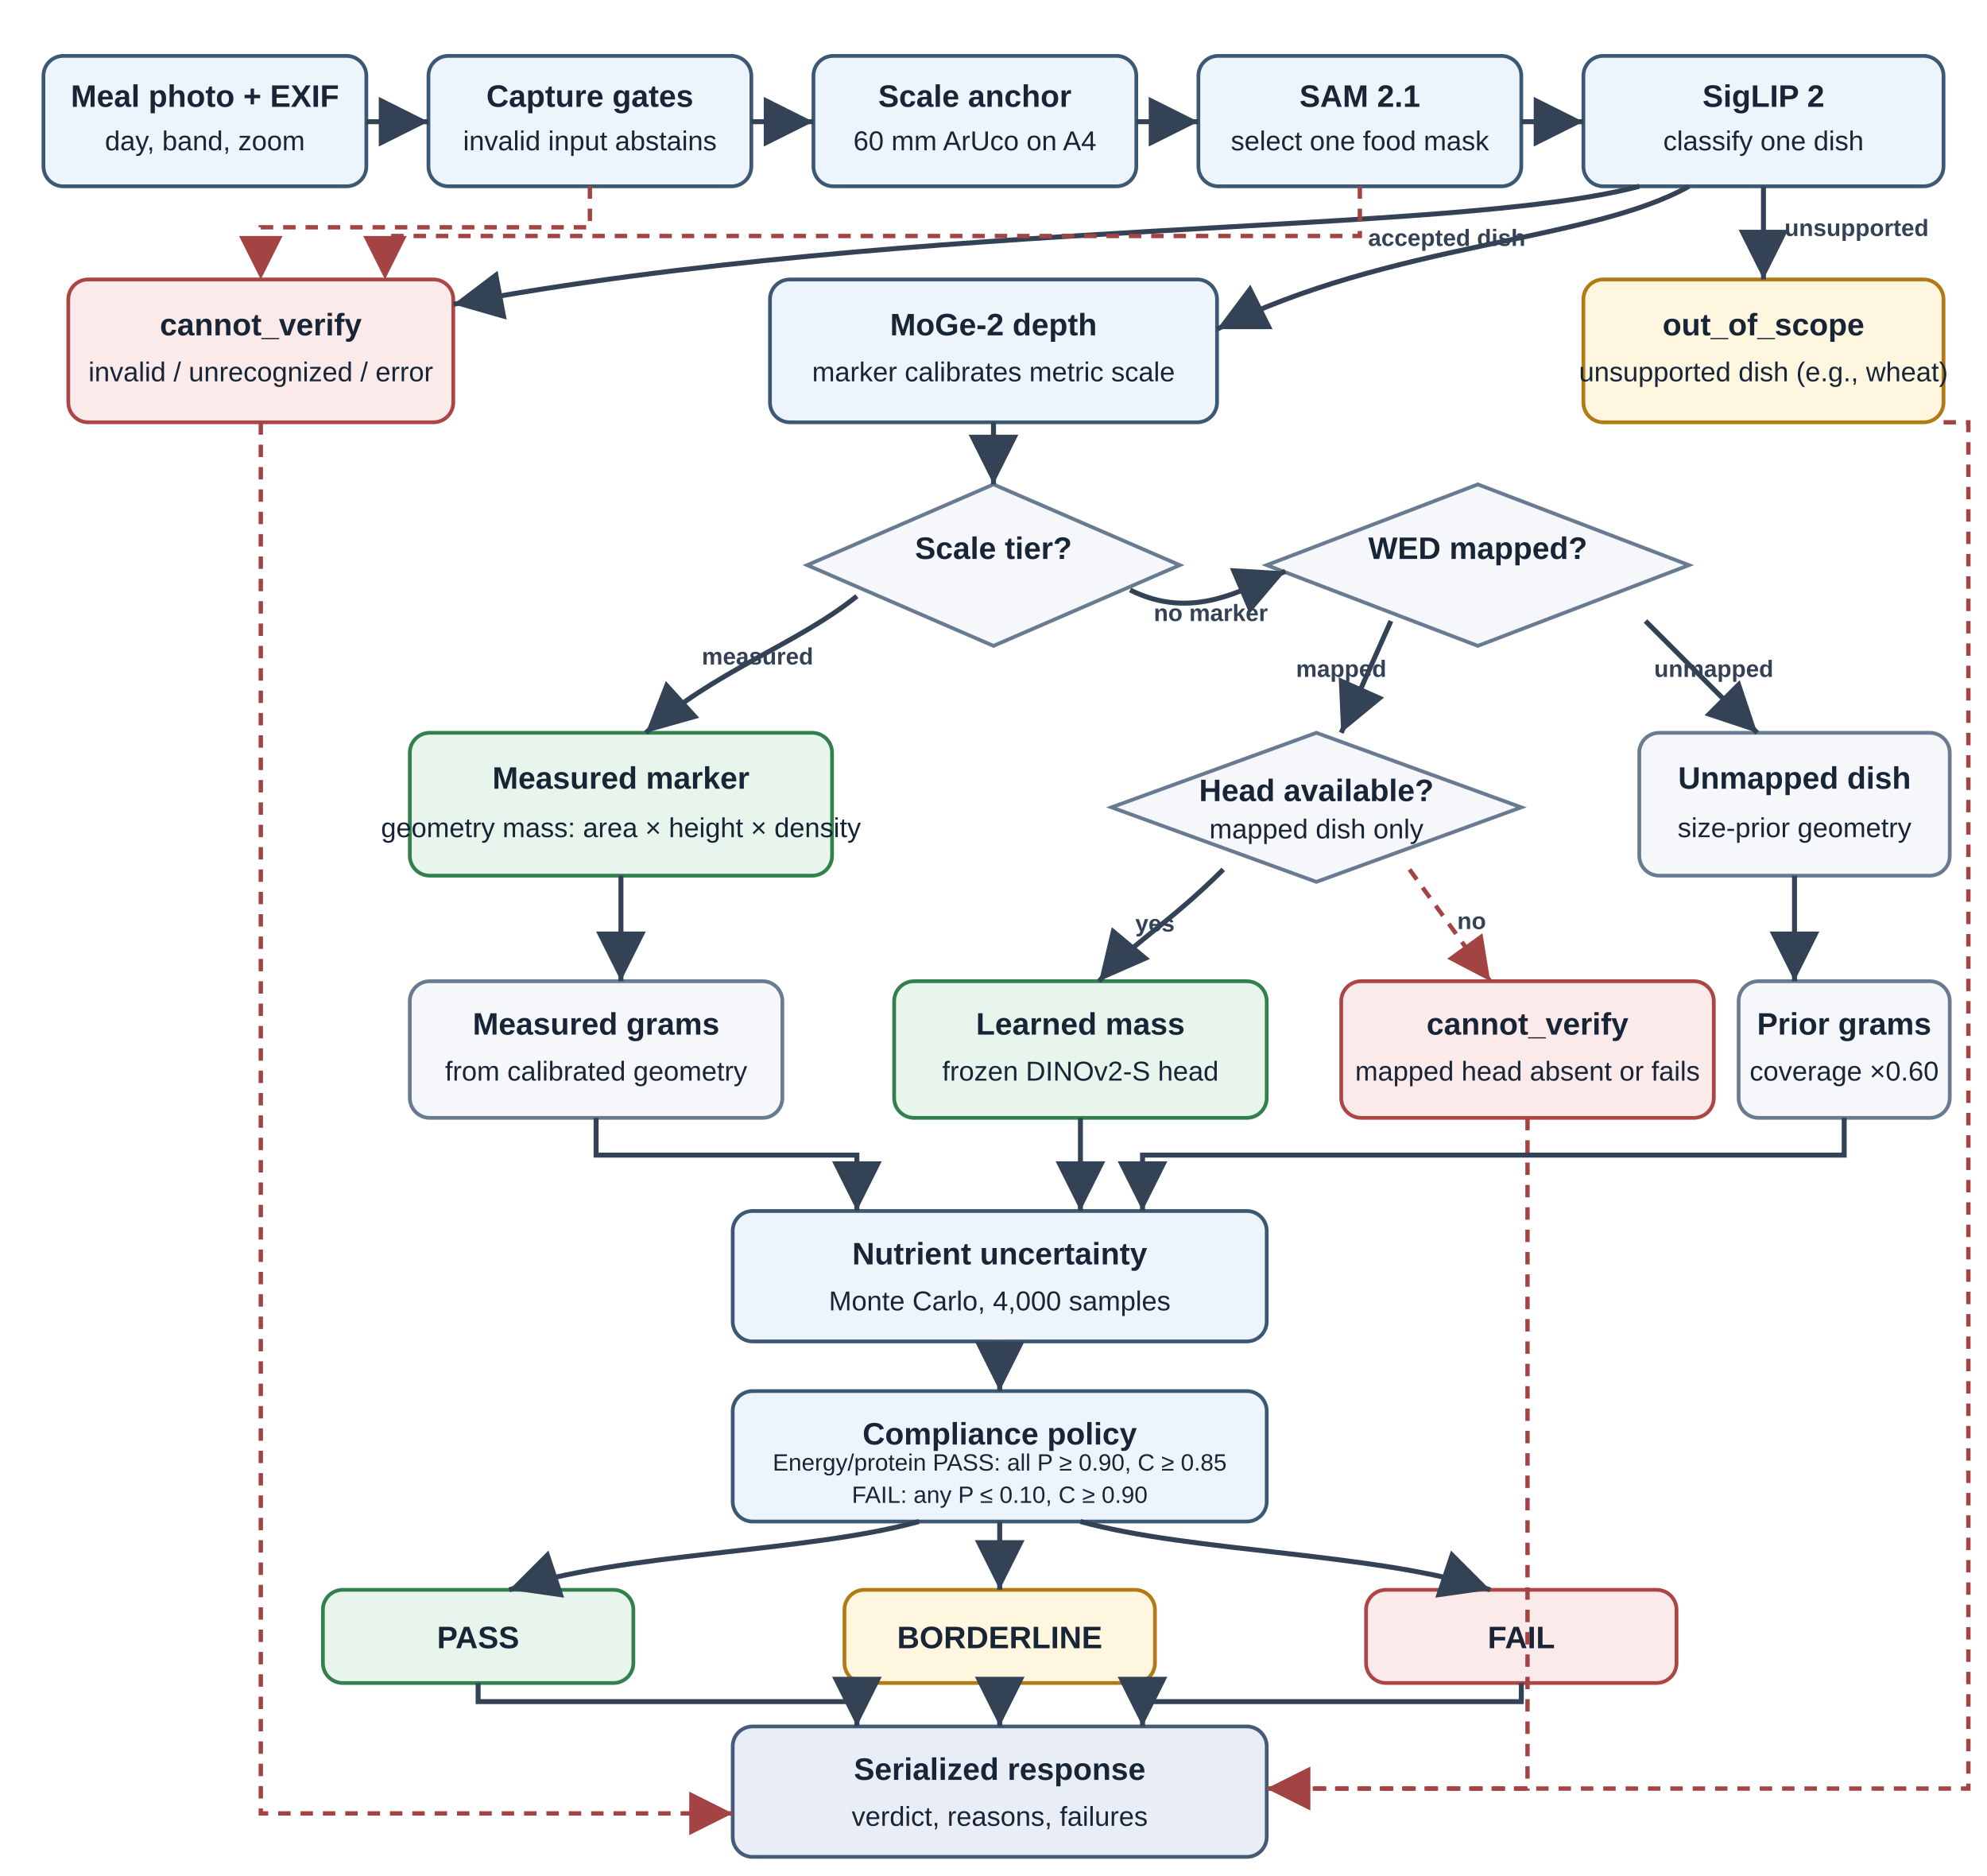
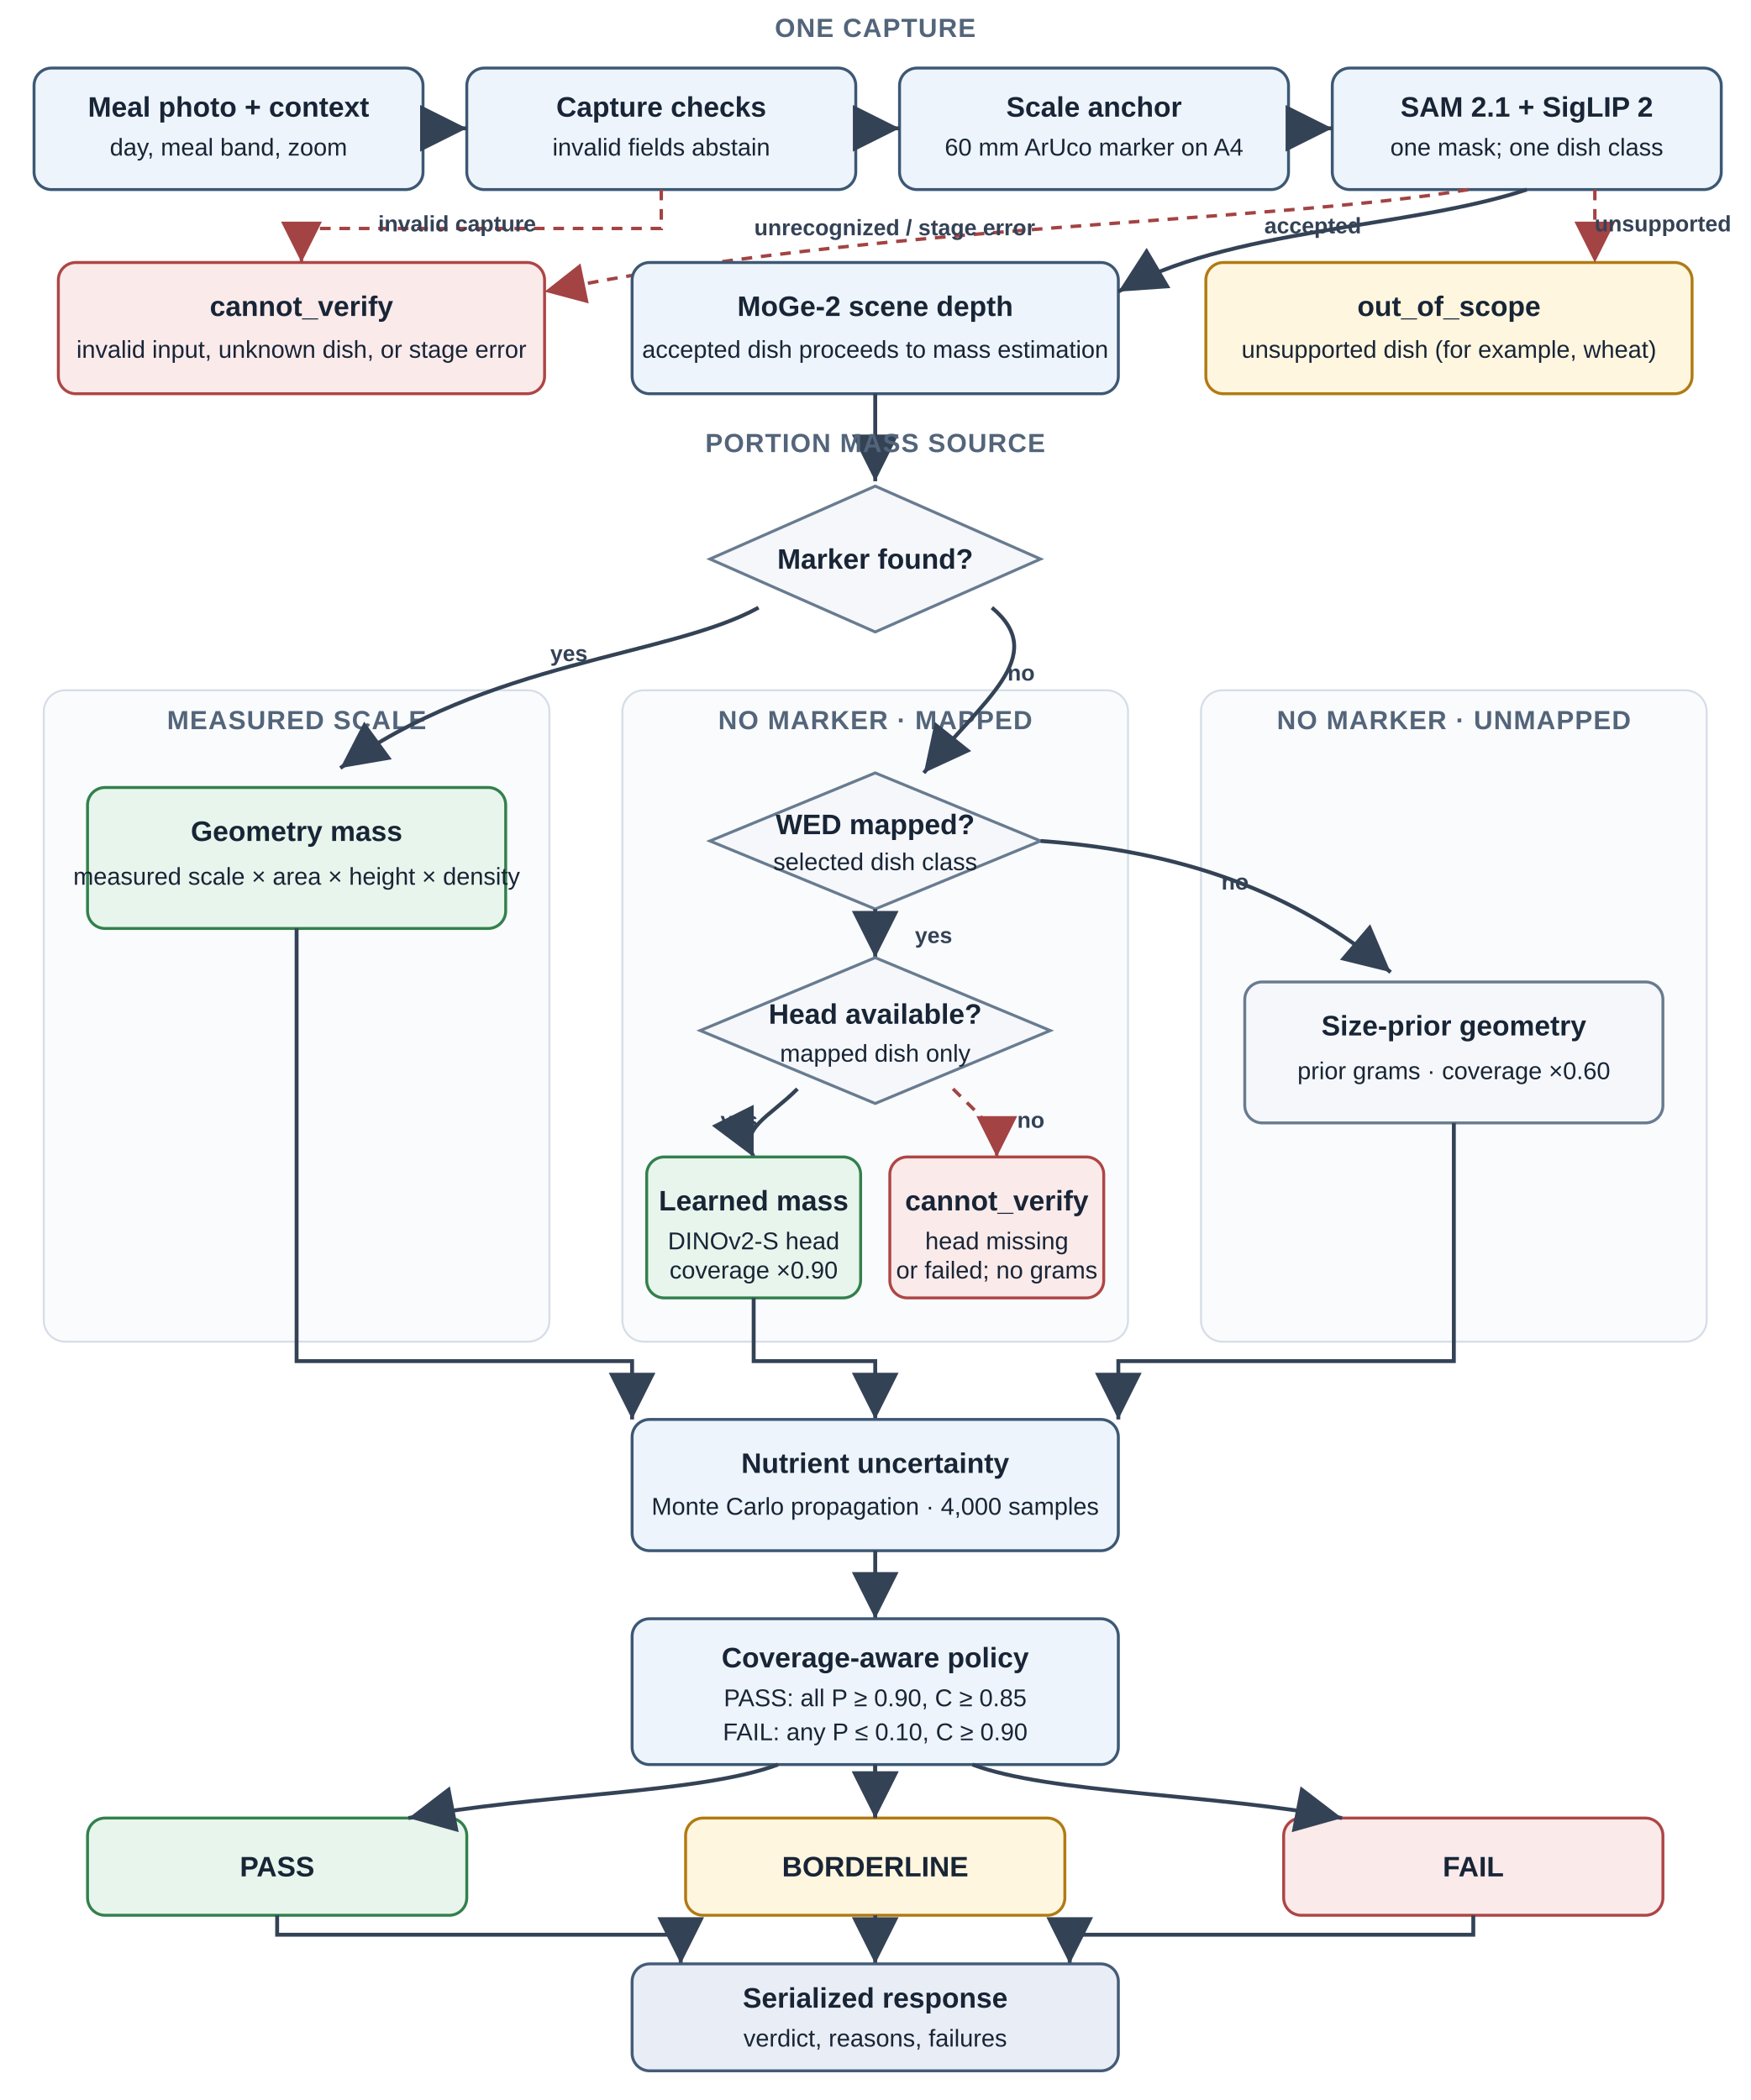
- <svg xmlns="http://www.w3.org/2000/svg" width="1600" height="1510" viewBox="0 0 1600 1510">
+ <svg xmlns="http://www.w3.org/2000/svg" width="1800" height="2160" viewBox="0 0 1800 2160">
  <defs>
-     <marker id="arrow" markerWidth="12" markerHeight="10" refX="10" refY="5" orient="auto">
-       <path d="M0,0 L10,5 L0,10 Z" fill="#344256" />
+     <marker id="arrow" markerWidth="14" markerHeight="12" refX="12" refY="6" orient="auto">
+       <path d="M0,0 L12,6 L0,12 Z" fill="#344256" />
    </marker>
-     <marker id="warnarrow" markerWidth="12" markerHeight="10" refX="10" refY="5" orient="auto">
-       <path d="M0,0 L10,5 L0,10 Z" fill="#a34343" />
+     <marker id="warnarrow" markerWidth="14" markerHeight="12" refX="12" refY="6" orient="auto">
+       <path d="M0,0 L12,6 L0,12 Z" fill="#a34343" />
    </marker>
    <style>
      text { font-family: Arial, Helvetica, sans-serif; fill: #182536; text-anchor: middle; }
+       .section { font-size: 27px; font-weight: 700; fill: #53657a; letter-spacing: 1px; }
      .stage { fill: #eef4fb; stroke: #3c5874; stroke-width: 3; }
      .path { fill: #f5f7fa; stroke: #687b90; stroke-width: 3; }
      .success { fill: #e8f5ec; stroke: #32804d; stroke-width: 3; }
      .warning { fill: #fff6df; stroke: #b17a12; stroke-width: 3; }
      .failure { fill: #faeaea; stroke: #ae4545; stroke-width: 3; }
      .wire { fill: #e9edf5; stroke: #455b78; stroke-width: 3; }
-       .box { rx: 16; ry: 16; }
+       .lane { fill: #fafbfd; stroke: #d5dde7; stroke-width: 2; }
+       .box { rx: 18; ry: 18; }
      .diamond { stroke-width: 3; }
      .edge { fill: none; stroke: #344256; stroke-width: 4; marker-end: url(#arrow); }
-       .err-edge { fill: none; stroke: #a34343; stroke-width: 3.5; stroke-dasharray: 10 8; marker-end: url(#warnarrow); }
-       .label { font-size: 25px; font-weight: 600; }
-       .detail { font-size: 22px; }
-       .edge-label { font-size: 19px; font-weight: 600; fill: #344256; }
+       .err-edge { fill: none; stroke: #a34343; stroke-width: 3.5; stroke-dasharray: 11 9; marker-end: url(#warnarrow); }
+       .label { font-size: 29px; font-weight: 650; }
+       .detail { font-size: 25px; }
+       .edge-label { font-size: 23px; font-weight: 600; fill: #344256; }
    </style>
  </defs>
-   <rect class="stage box" x="35" y="45" width="260" height="105" />
-   <text class="label" x="165" y="86">Meal photo + EXIF</text>
-   <text class="detail" x="165" y="121">day, band, zoom</text>
-   <rect class="stage box" x="345" y="45" width="260" height="105" />
-   <text class="label" x="475" y="86">Capture gates</text>
-   <text class="detail" x="475" y="121">invalid input abstains</text>
-   <rect class="stage box" x="655" y="45" width="260" height="105" />
-   <text class="label" x="785" y="86">Scale anchor</text>
-   <text class="detail" x="785" y="121">60 mm ArUco on A4</text>
-   <rect class="stage box" x="965" y="45" width="260" height="105" />
-   <text class="label" x="1095" y="86">SAM 2.1</text>
-   <text class="detail" x="1095" y="121">select one food mask</text>
-   <rect class="stage box" x="1275" y="45" width="290" height="105" />
-   <text class="label" x="1420" y="86">SigLIP 2</text>
-   <text class="detail" x="1420" y="121">classify one dish</text>
-   <path class="edge" d="M295 98 H345" />
-   <path class="edge" d="M605 98 H655" />
-   <path class="edge" d="M915 98 H965" />
-   <path class="edge" d="M1225 98 H1275" />
-   <rect class="failure box" x="55" y="225" width="310" height="115" />
-   <text class="label" x="210" y="270">cannot_verify</text>
-   <text class="detail" x="210" y="307">invalid / unrecognized / error</text>
-   <rect class="stage box" x="620" y="225" width="360" height="115" />
-   <text class="label" x="800" y="270">MoGe-2 depth</text>
-   <text class="detail" x="800" y="307">marker calibrates metric scale</text>
-   <rect class="warning box" x="1275" y="225" width="290" height="115" />
-   <text class="label" x="1420" y="270">out_of_scope</text>
-   <text class="detail" x="1420" y="307">unsupported dish (e.g., wheat)</text>
-   <path class="edge" d="M1420 150 V225" />
-   <text class="edge-label" x="1495" y="190">unsupported</text>
-   <path class="edge" d="M1360 150 C1280 195 1120 195 980 265" />
-   <text class="edge-label" x="1165" y="198">accepted dish</text>
-   <path class="edge" d="M1320 150 C1170 190 740 175 365 245" />
-   <path class="err-edge" d="M475 150 V183 H210 V225" />
-   <path class="err-edge" d="M1095 150 V190 H310 V225" />
-   <polygon class="path diamond" points="800,390 950,455 800,520 650,455" />
-   <text class="label" x="800" y="450">Scale tier?</text>
-   <path class="edge" d="M800 340 V390" />
-   <rect class="success box" x="330" y="590" width="340" height="115" />
-   <text class="label" x="500" y="635">Measured marker</text>
-   <text class="detail" x="500" y="674">geometry mass: area × height × density</text>
-   <path class="edge" d="M690 480 C640 520 575 540 520 590" />
-   <text class="edge-label" x="610" y="535">measured</text>
-   <polygon class="path diamond" points="1190,390 1360,455 1190,520 1020,455" />
-   <text class="label" x="1190" y="450">WED mapped?</text>
-   <path class="edge" d="M910 475 C960 500 1000 475 1035 460" />
-   <text class="edge-label" x="975" y="500">no marker</text>
-   <polygon class="path diamond" points="1060,590 1225,650 1060,710 895,650" />
-   <text class="label" x="1060" y="645">Head available?</text>
-   <text class="detail" x="1060" y="675">mapped dish only</text>
-   <path class="edge" d="M1120 500 L1080 590" />
-   <text class="edge-label" x="1080" y="545">mapped</text>
-   <rect class="path box" x="1320" y="590" width="250" height="115" />
-   <text class="label" x="1445" y="635">Unmapped dish</text>
-   <text class="detail" x="1445" y="674">size-prior geometry</text>
-   <path class="edge" d="M1325 500 L1415 590" />
-   <text class="edge-label" x="1380" y="545">unmapped</text>
-   <rect class="success box" x="720" y="790" width="300" height="110" />
-   <text class="label" x="870" y="833">Learned mass</text>
-   <text class="detail" x="870" y="870">frozen DINOv2-S head</text>
-   <path class="edge" d="M985 700 C940 745 910 760 885 790" />
-   <text class="edge-label" x="930" y="750">yes</text>
-   <rect class="failure box" x="1080" y="790" width="300" height="110" />
-   <text class="label" x="1230" y="833">cannot_verify</text>
-   <text class="detail" x="1230" y="870">mapped head absent or fails</text>
-   <path class="err-edge" d="M1135 700 L1200 790" />
-   <text class="edge-label" x="1185" y="748">no</text>
-   <rect class="path box" x="330" y="790" width="300" height="110" />
-   <text class="label" x="480" y="833">Measured grams</text>
-   <text class="detail" x="480" y="870">from calibrated geometry</text>
-   <path class="edge" d="M500 705 V790" />
-   <rect class="path box" x="1400" y="790" width="170" height="110" />
-   <text class="label" x="1485" y="833">Prior grams</text>
-   <text class="detail" x="1485" y="870">coverage ×0.60</text>
-   <path class="edge" d="M1445 705 V790" />
-   <rect class="stage box" x="590" y="975" width="430" height="105" />
-   <text class="label" x="805" y="1018">Nutrient uncertainty</text>
-   <text class="detail" x="805" y="1055">Monte Carlo, 4,000 samples</text>
-   <path class="edge" d="M480 900 V930 H690 V975" />
-   <path class="edge" d="M870 900 V975" />
-   <path class="edge" d="M1485 900 V930 H920 V975" />
-   <rect class="stage box" x="590" y="1120" width="430" height="105" />
-   <text class="label" x="805" y="1163">Compliance policy</text>
-   <text class="detail" x="805" y="1184" style="font-size:19px">Energy/protein PASS: all P ≥ 0.90, C ≥ 0.85</text>
-   <text class="detail" x="805" y="1210" style="font-size:19px">FAIL: any P ≤ 0.10, C ≥ 0.90</text>
-   <path class="edge" d="M805 1080 V1120" />
-   <rect class="success box" x="260" y="1280" width="250" height="75" />
-   <text class="label" x="385" y="1327">PASS</text>
-   <rect class="warning box" x="680" y="1280" width="250" height="75" />
-   <text class="label" x="805" y="1327">BORDERLINE</text>
-   <rect class="failure box" x="1100" y="1280" width="250" height="75" />
-   <text class="label" x="1225" y="1327">FAIL</text>
-   <path class="edge" d="M740 1225 C650 1250 500 1250 410 1280" />
-   <path class="edge" d="M805 1225 V1280" />
-   <path class="edge" d="M870 1225 C960 1250 1110 1250 1200 1280" />
-   <rect class="wire box" x="590" y="1390" width="430" height="105" />
-   <text class="label" x="805" y="1433">Serialized response</text>
-   <text class="detail" x="805" y="1470">verdict, reasons, failures</text>
-   <path class="edge" d="M385 1355 V1370 H690 V1390" />
-   <path class="edge" d="M805 1355 V1390" />
-   <path class="edge" d="M1225 1355 V1370 H920 V1390" />
-   <path class="err-edge" d="M210 340 V1460 H590" />
-   <path class="err-edge" d="M1565 340 H1585 V1440 H1020" />
-   <path class="err-edge" d="M1230 900 V1440 H1020" />
+   <text class="section" x="900" y="38">ONE CAPTURE</text>
+   <rect class="stage box" x="35" y="70" width="400" height="125" />
+   <text class="label" x="235" y="120">Meal photo + context</text>
+   <text class="detail" x="235" y="160">day, meal band, zoom</text>
+   <rect class="stage box" x="480" y="70" width="400" height="125" />
+   <text class="label" x="680" y="120">Capture checks</text>
+   <text class="detail" x="680" y="160">invalid fields abstain</text>
+   <rect class="stage box" x="925" y="70" width="400" height="125" />
+   <text class="label" x="1125" y="120">Scale anchor</text>
+   <text class="detail" x="1125" y="160">60 mm ArUco marker on A4</text>
+   <rect class="stage box" x="1370" y="70" width="400" height="125" />
+   <text class="label" x="1570" y="120">SAM 2.1 + SigLIP 2</text>
+   <text class="detail" x="1570" y="160">one mask; one dish class</text>
+   <path class="edge" d="M435 132 H480" />
+   <path class="edge" d="M880 132 H925" />
+   <path class="edge" d="M1325 132 H1370" />
+   <rect class="failure box" x="60" y="270" width="500" height="135" />
+   <text class="label" x="310" y="325">cannot_verify</text>
+   <text class="detail" x="310" y="368">invalid input, unknown dish, or stage error</text>
+   <rect class="warning box" x="1240" y="270" width="500" height="135" />
+   <text class="label" x="1490" y="325">out_of_scope</text>
+   <text class="detail" x="1490" y="368">unsupported dish (for example, wheat)</text>
+   <path class="err-edge" d="M680 195 V235 H310 V270" />
+   <text class="edge-label" x="470" y="238">invalid capture</text>
+   <path class="err-edge" d="M1510 195 C1300 230 900 230 560 300" />
+   <text class="edge-label" x="920" y="242">unrecognized / stage error</text>
+   <path class="err-edge" d="M1640 195 V270" />
+   <text class="edge-label" x="1710" y="238">unsupported</text>
+   <rect class="stage box" x="650" y="270" width="500" height="135" />
+   <text class="label" x="900" y="325">MoGe-2 scene depth</text>
+   <text class="detail" x="900" y="368">accepted dish proceeds to mass estimation</text>
+   <path class="edge" d="M1570 195 C1450 235 1260 235 1150 300" />
+   <text class="edge-label" x="1350" y="240">accepted</text>
+   <path class="edge" d="M900 405 V495" />
+   <text class="section" x="900" y="465">PORTION MASS SOURCE</text>
+   <polygon class="path diamond" points="900,500 1070,575 900,650 730,575" />
+   <text class="label" x="900" y="585">Marker found?</text>
+   <rect class="lane" x="45" y="710" width="520" height="670" rx="22" />
+   <rect class="lane" x="640" y="710" width="520" height="670" rx="22" />
+   <rect class="lane" x="1235" y="710" width="520" height="670" rx="22" />
+   <text class="section" x="305" y="750">MEASURED SCALE</text>
+   <text class="section" x="900" y="750">NO MARKER · MAPPED</text>
+   <text class="section" x="1495" y="750">NO MARKER · UNMAPPED</text>
+   <path class="edge" d="M780 625 C690 675 500 680 350 790" />
+   <text class="edge-label" x="585" y="680">yes</text>
+   <rect class="success box" x="90" y="810" width="430" height="145" />
+   <text class="label" x="305" y="865">Geometry mass</text>
+   <text class="detail" x="305" y="910">measured scale × area × height × density</text>
+   <path class="edge" d="M1020 625 C1080 675 1010 720 950 795" />
+   <text class="edge-label" x="1050" y="700">no</text>
+   <polygon class="path diamond" points="900,795 1070,865 900,935 730,865" />
+   <text class="label" x="900" y="858">WED mapped?</text>
+   <text class="detail" x="900" y="895">selected dish class</text>
+   <path class="edge" d="M900 935 V985" />
+   <text class="edge-label" x="960" y="970">yes</text>
+   <polygon class="path diamond" points="900,985 1080,1060 900,1135 720,1060" />
+   <text class="label" x="900" y="1053">Head available?</text>
+   <text class="detail" x="900" y="1092">mapped dish only</text>
+   <path class="edge" d="M1070 865 C1210 875 1330 915 1430 1000" />
+   <text class="edge-label" x="1270" y="915">no</text>
+   <rect class="path box" x="1280" y="1010" width="430" height="145" />
+   <text class="label" x="1495" y="1065">Size-prior geometry</text>
+   <text class="detail" x="1495" y="1110">prior grams · coverage ×0.60</text>
+   <path class="edge" d="M820 1120 C790 1150 760 1160 775 1190" />
+   <text class="edge-label" x="760" y="1160">yes</text>
+   <rect class="success box" x="665" y="1190" width="220" height="145" />
+   <text class="label" x="775" y="1245">Learned mass</text>
+   <text class="detail" x="775" y="1285">DINOv2-S head</text>
+   <text class="detail" x="775" y="1315">coverage ×0.90</text>
+   <path class="err-edge" d="M980 1120 C1010 1150 1025 1160 1025 1190" />
+   <text class="edge-label" x="1060" y="1160">no</text>
+   <rect class="failure box" x="915" y="1190" width="220" height="145" />
+   <text class="label" x="1025" y="1245">cannot_verify</text>
+   <text class="detail" x="1025" y="1285">head missing</text>
+   <text class="detail" x="1025" y="1315">or failed; no grams</text>
+   <path class="edge" d="M305 955 V1400 H650 V1460" />
+   <path class="edge" d="M775 1335 V1400 H900 V1460" />
+   <path class="edge" d="M1495 1155 V1400 H1150 V1460" />
+   <rect class="stage box" x="650" y="1460" width="500" height="135" />
+   <text class="label" x="900" y="1515">Nutrient uncertainty</text>
+   <text class="detail" x="900" y="1558">Monte Carlo propagation · 4,000 samples</text>
+   <path class="edge" d="M900 1595 V1665" />
+   <rect class="stage box" x="650" y="1665" width="500" height="150" />
+   <text class="label" x="900" y="1715">Coverage-aware policy</text>
+   <text class="detail" x="900" y="1755">PASS: all P ≥ 0.90, C ≥ 0.85</text>
+   <text class="detail" x="900" y="1790">FAIL: any P ≤ 0.10, C ≥ 0.90</text>
+   <path class="edge" d="M900 1815 V1870" />
+   <rect class="success box" x="90" y="1870" width="390" height="100" />
+   <rect class="warning box" x="705" y="1870" width="390" height="100" />
+   <rect class="failure box" x="1320" y="1870" width="390" height="100" />
+   <text class="label" x="285" y="1930">PASS</text>
+   <text class="label" x="900" y="1930">BORDERLINE</text>
+   <text class="label" x="1515" y="1930">FAIL</text>
+   <path class="edge" d="M800 1815 C720 1845 550 1845 420 1870" />
+   <path class="edge" d="M900 1815 V1870" />
+   <path class="edge" d="M1000 1815 C1080 1845 1250 1845 1380 1870" />
+   <path class="edge" d="M285 1970 V1990 H700 V2020" />
+   <path class="edge" d="M900 1970 V2020" />
+   <path class="edge" d="M1515 1970 V1990 H1100 V2020" />
+   <rect class="wire box" x="650" y="2020" width="500" height="110" />
+   <text class="label" x="900" y="2065">Serialized response</text>
+   <text class="detail" x="900" y="2105">verdict, reasons, failures</text>
</svg>
